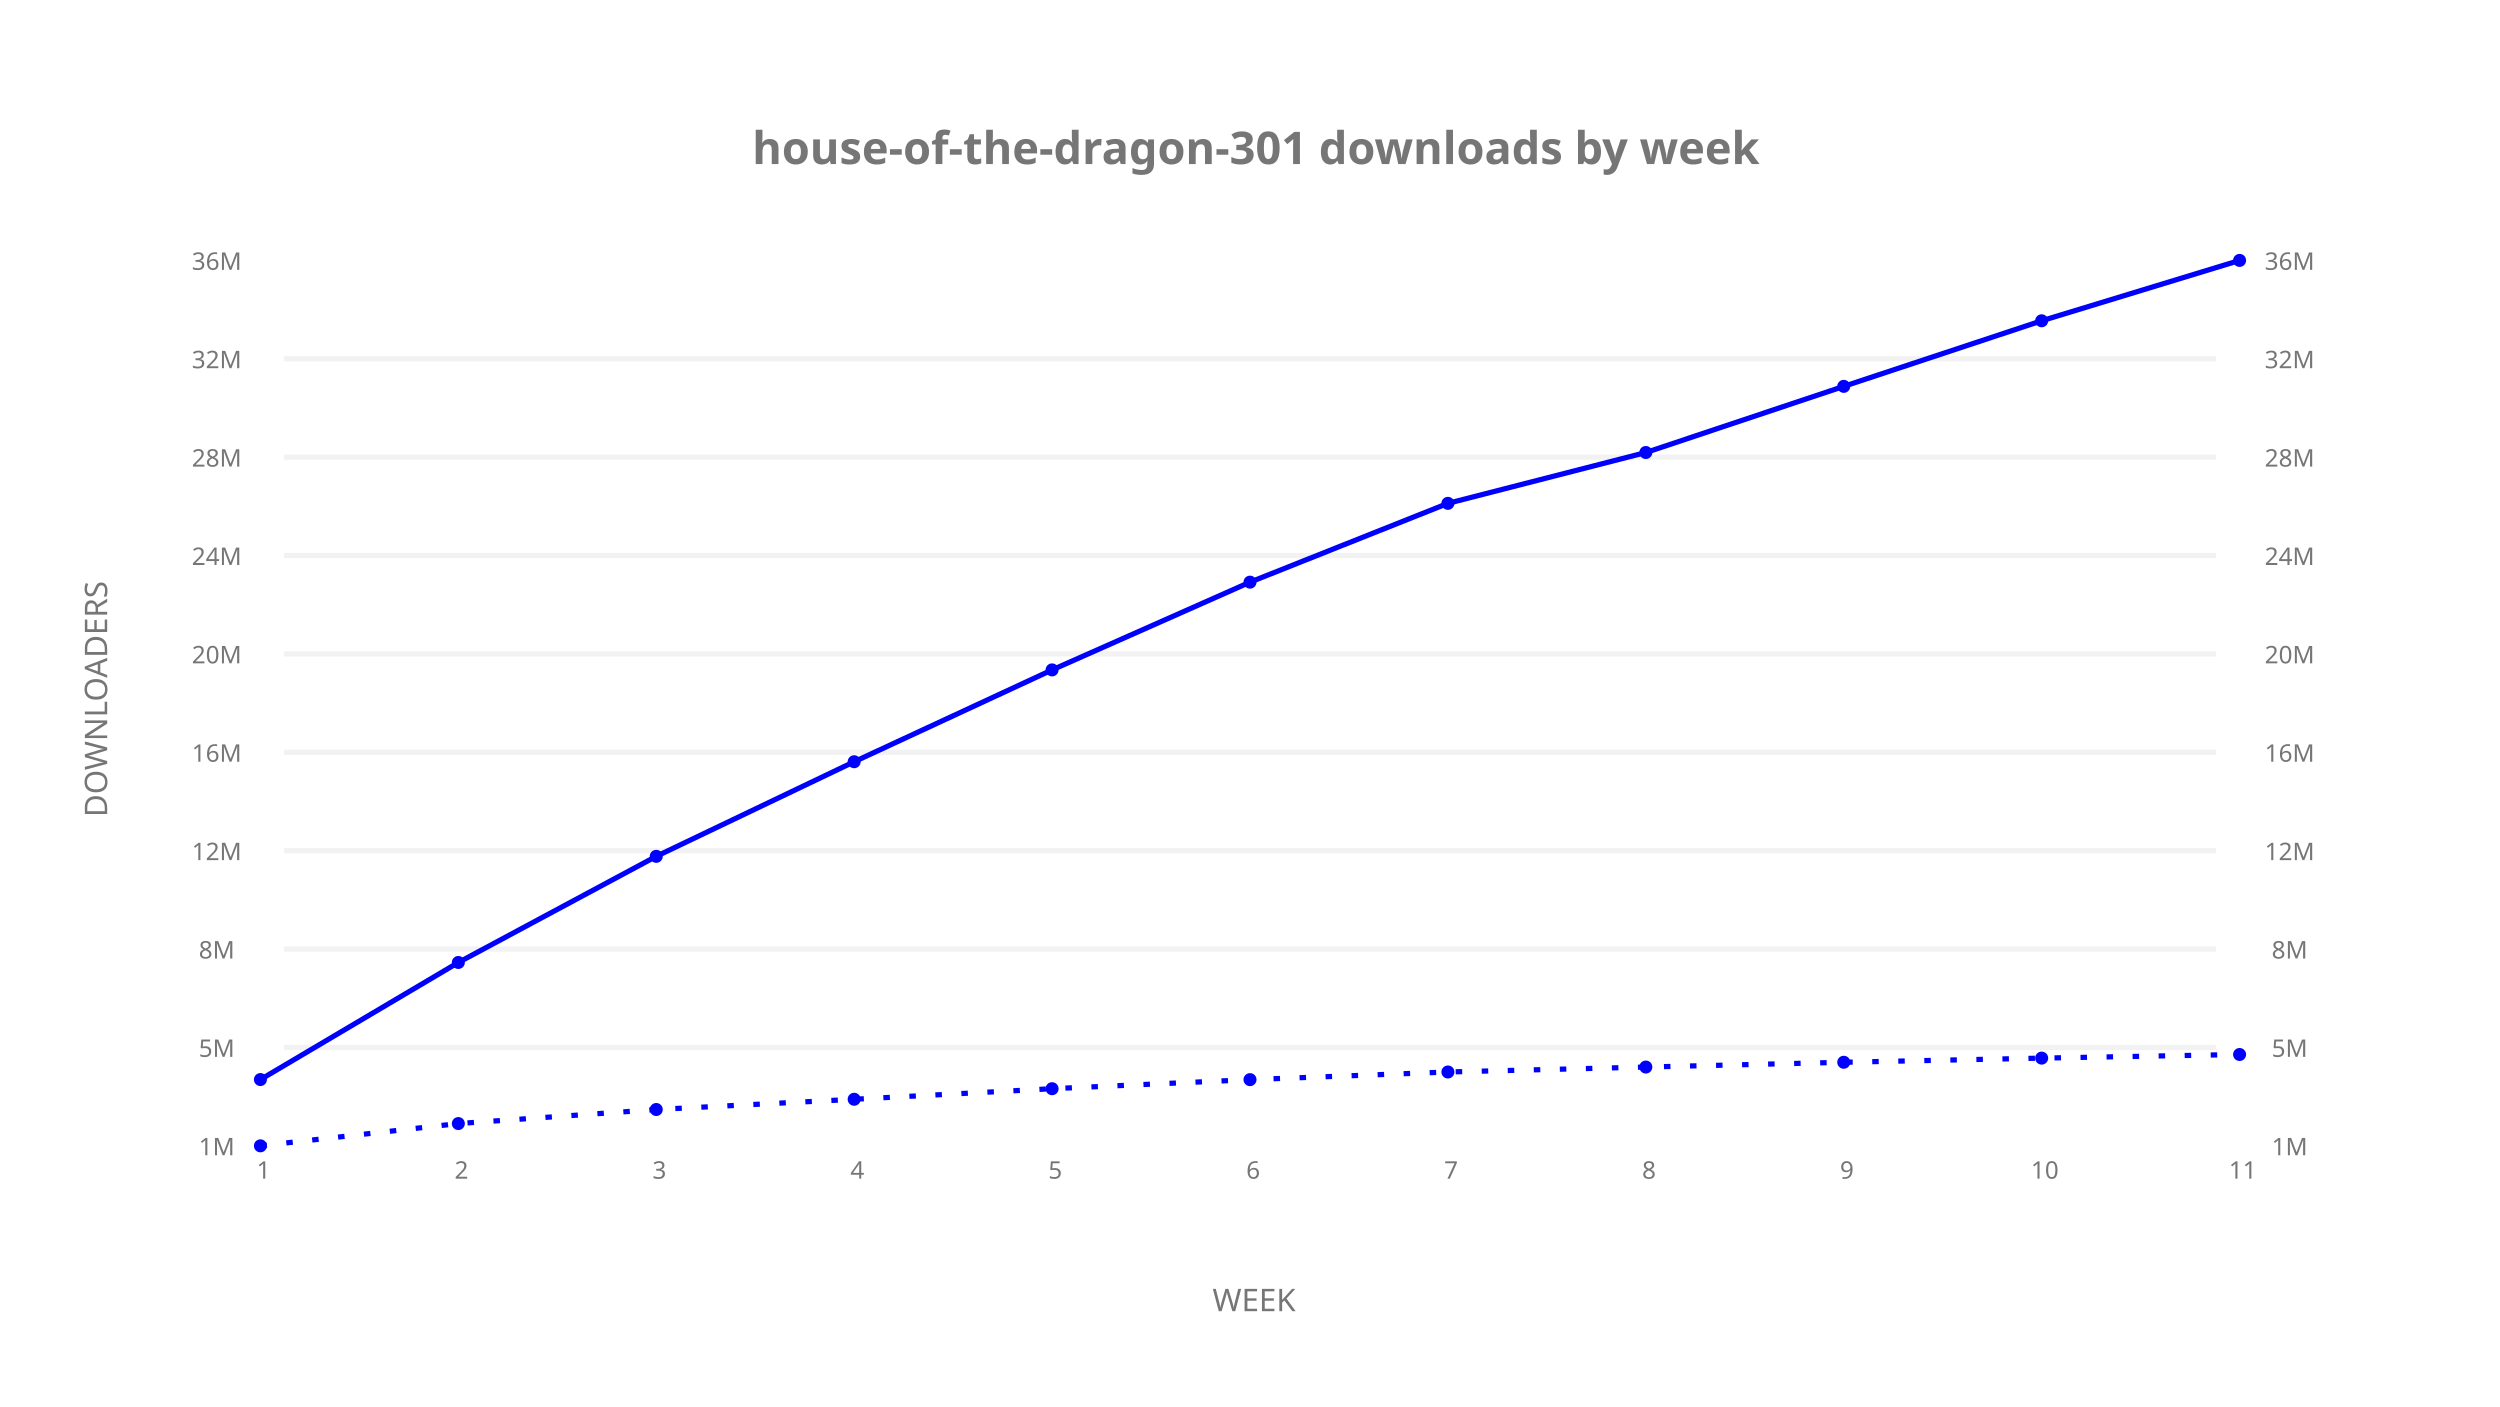
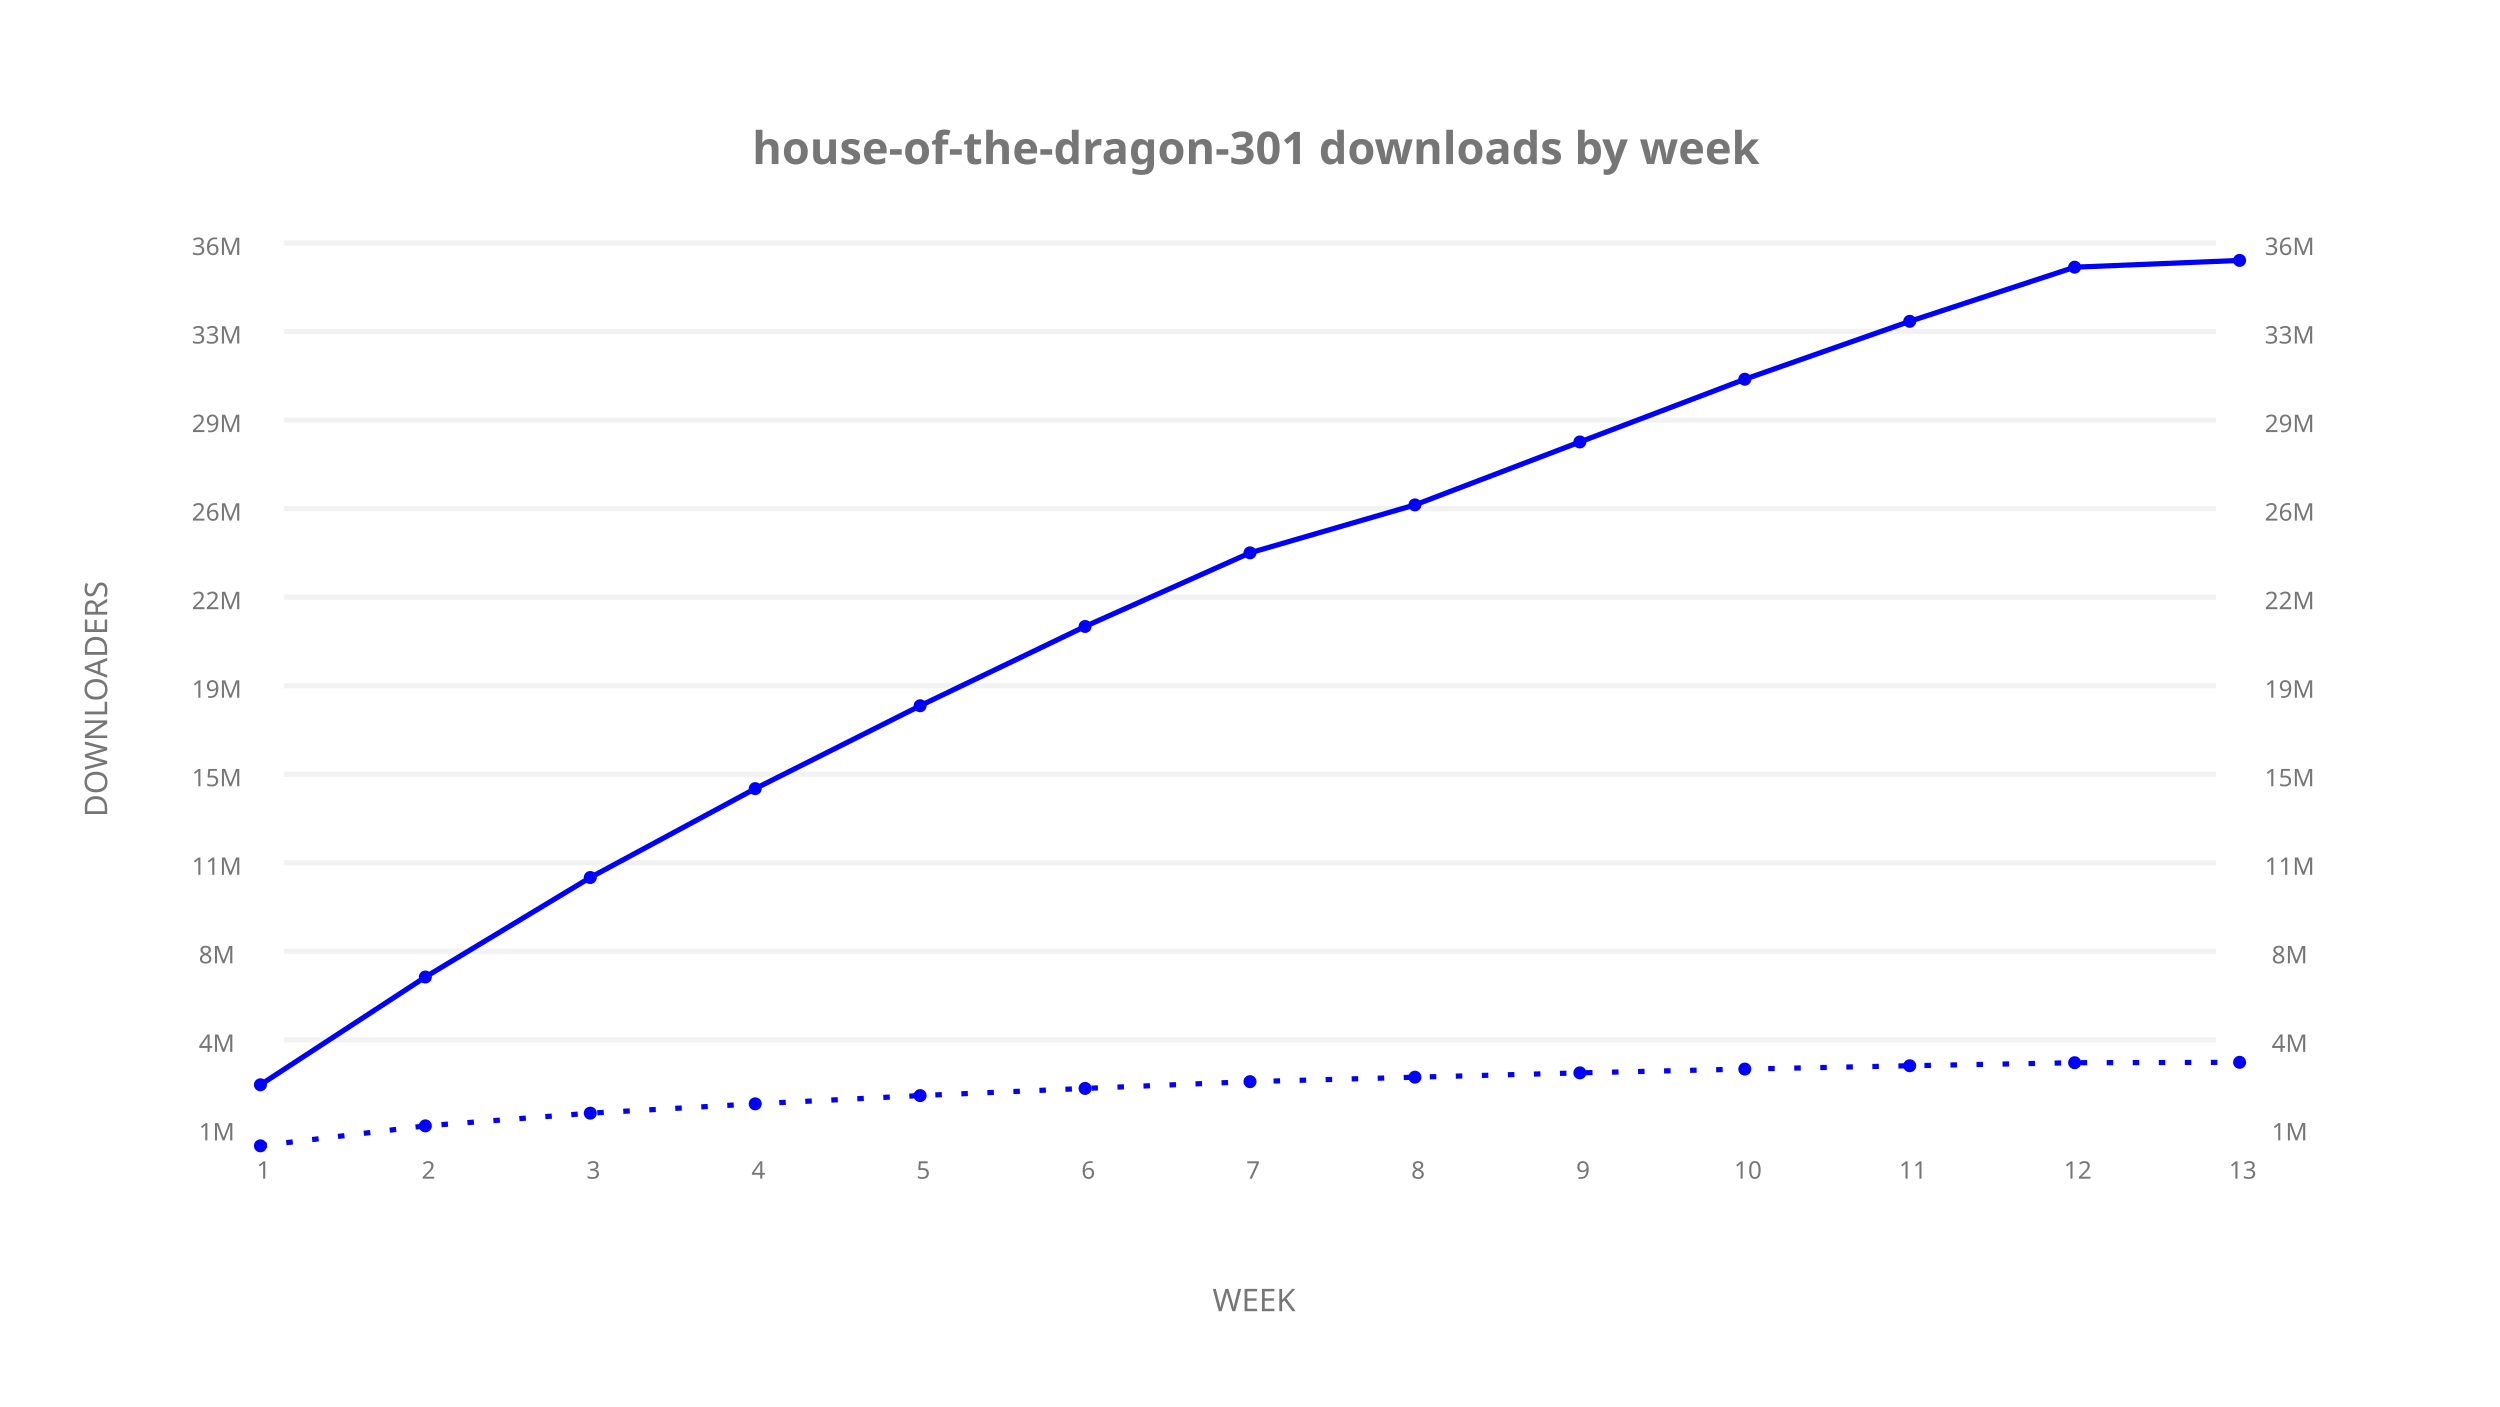
<svg xmlns="http://www.w3.org/2000/svg" xml:space="preserve" id="house-of-the-dragon-301-downloads-by-week-house-of-the-dragon-301-week" x="0px" y="0px" width="1920px" height="1080px" viewBox="0 0 1920 1080" enable-background="new 0 0 1920 1080" role="img">
  <g id="annotations">
    <text x="960" y="126" font-family="Atkinson Hyperlegible" font-size="26pt" text-anchor="middle" text-align="center" font-weight="600" font-style="normal" style="fill:rgb(118,118,118); fill-opacity:1; stroke:rgb(118,118,118); stroke-opacity:0; stroke-width:0.5"> house-of-the-dragon-301 downloads by week</text>
    <g id="axes-lines">
      <text x="960" y="1007" font-family="Atkinson Hyperlegible" font-size="18pt" text-anchor="middle" text-align="center" font-weight="500" font-style="normal" style="fill:rgb(118,118,118); fill-opacity:1; stroke:rgb(118,118,118); stroke-opacity:0; stroke-width:0.5"> WEEK</text>
      <text x="73" y="540" font-family="Atkinson Hyperlegible" font-size="18pt" text-anchor="middle" text-align="center" dominant-baseline="central" font-weight="500" font-style="normal" style="fill:rgb(118,118,118); fill-opacity:1; stroke:rgb(118,118,118); stroke-opacity:0; stroke-width:0.5" transform="rotate(-90,73,540)"> DOWNLOADERS</text>
    </g>
    <g id="tic-y-label-lines">
-       <line x1="218" y1="804.444" x2="1702" y2="804.444" style="fill:rgb(0,0,255); fill-opacity:0; stroke:rgb(242,242,242); stroke-opacity:1; stroke-width:4" />
-       <line x1="218" y1="728.889" x2="1702" y2="728.889" style="fill:rgb(0,0,255); fill-opacity:0; stroke:rgb(242,242,242); stroke-opacity:1; stroke-width:4" />
-       <line x1="218" y1="653.333" x2="1702" y2="653.333" style="fill:rgb(0,0,255); fill-opacity:0; stroke:rgb(242,242,242); stroke-opacity:1; stroke-width:4" />
-       <line x1="218" y1="577.778" x2="1702" y2="577.778" style="fill:rgb(0,0,255); fill-opacity:0; stroke:rgb(242,242,242); stroke-opacity:1; stroke-width:4" />
-       <line x1="218" y1="502.222" x2="1702" y2="502.222" style="fill:rgb(0,0,255); fill-opacity:0; stroke:rgb(242,242,242); stroke-opacity:1; stroke-width:4" />
-       <line x1="218" y1="426.667" x2="1702" y2="426.667" style="fill:rgb(0,0,255); fill-opacity:0; stroke:rgb(242,242,242); stroke-opacity:1; stroke-width:4" />
-       <line x1="218" y1="351.111" x2="1702" y2="351.111" style="fill:rgb(0,0,255); fill-opacity:0; stroke:rgb(242,242,242); stroke-opacity:1; stroke-width:4" />
-       <line x1="218" y1="275.556" x2="1702" y2="275.556" style="fill:rgb(0,0,255); fill-opacity:0; stroke:rgb(242,242,242); stroke-opacity:1; stroke-width:4" />
+       <line x1="218" y1="798.602" x2="1702" y2="798.602" style="fill:rgb(0,0,255); fill-opacity:0; stroke:rgb(242,242,242); stroke-opacity:1; stroke-width:4" />
+       <line x1="218" y1="730.602" x2="1702" y2="730.602" style="fill:rgb(0,0,255); fill-opacity:0; stroke:rgb(242,242,242); stroke-opacity:1; stroke-width:4" />
+       <line x1="218" y1="662.602" x2="1702" y2="662.602" style="fill:rgb(0,0,255); fill-opacity:0; stroke:rgb(242,242,242); stroke-opacity:1; stroke-width:4" />
+       <line x1="218" y1="594.602" x2="1702" y2="594.602" style="fill:rgb(0,0,255); fill-opacity:0; stroke:rgb(242,242,242); stroke-opacity:1; stroke-width:4" />
+       <line x1="218" y1="526.602" x2="1702" y2="526.602" style="fill:rgb(0,0,255); fill-opacity:0; stroke:rgb(242,242,242); stroke-opacity:1; stroke-width:4" />
+       <line x1="218" y1="458.602" x2="1702" y2="458.602" style="fill:rgb(0,0,255); fill-opacity:0; stroke:rgb(242,242,242); stroke-opacity:1; stroke-width:4" />
+       <line x1="218" y1="390.602" x2="1702" y2="390.602" style="fill:rgb(0,0,255); fill-opacity:0; stroke:rgb(242,242,242); stroke-opacity:1; stroke-width:4" />
+       <line x1="218" y1="322.602" x2="1702" y2="322.602" style="fill:rgb(0,0,255); fill-opacity:0; stroke:rgb(242,242,242); stroke-opacity:1; stroke-width:4" />
+       <line x1="218" y1="254.602" x2="1702" y2="254.602" style="fill:rgb(0,0,255); fill-opacity:0; stroke:rgb(242,242,242); stroke-opacity:1; stroke-width:4" />
+       <line x1="218" y1="186.602" x2="1702" y2="186.602" style="fill:rgb(0,0,255); fill-opacity:0; stroke:rgb(242,242,242); stroke-opacity:1; stroke-width:4" />
    </g>
    <g id="tic-x-labels">
      <text x="200" y="898" font-family="Atkinson Hyperlegible" font-size="14pt" text-anchor="middle" text-align="center" dominant-baseline="central" font-weight="400" font-style="normal" style="fill:rgb(118,118,118); fill-opacity:1; stroke:rgb(118,118,118); stroke-opacity:0; stroke-width:0.5"> 1</text>
-       <text x="352" y="898" font-family="Atkinson Hyperlegible" font-size="14pt" text-anchor="middle" text-align="center" dominant-baseline="central" font-weight="400" font-style="normal" style="fill:rgb(118,118,118); fill-opacity:1; stroke:rgb(118,118,118); stroke-opacity:0; stroke-width:0.5"> 2</text>
-       <text x="504" y="898" font-family="Atkinson Hyperlegible" font-size="14pt" text-anchor="middle" text-align="center" dominant-baseline="central" font-weight="400" font-style="normal" style="fill:rgb(118,118,118); fill-opacity:1; stroke:rgb(118,118,118); stroke-opacity:0; stroke-width:0.5"> 3</text>
-       <text x="656" y="898" font-family="Atkinson Hyperlegible" font-size="14pt" text-anchor="middle" text-align="center" dominant-baseline="central" font-weight="400" font-style="normal" style="fill:rgb(118,118,118); fill-opacity:1; stroke:rgb(118,118,118); stroke-opacity:0; stroke-width:0.5"> 4</text>
-       <text x="808" y="898" font-family="Atkinson Hyperlegible" font-size="14pt" text-anchor="middle" text-align="center" dominant-baseline="central" font-weight="400" font-style="normal" style="fill:rgb(118,118,118); fill-opacity:1; stroke:rgb(118,118,118); stroke-opacity:0; stroke-width:0.5"> 5</text>
-       <text x="960" y="898" font-family="Atkinson Hyperlegible" font-size="14pt" text-anchor="middle" text-align="center" dominant-baseline="central" font-weight="400" font-style="normal" style="fill:rgb(118,118,118); fill-opacity:1; stroke:rgb(118,118,118); stroke-opacity:0; stroke-width:0.5"> 6</text>
-       <text x="1112" y="898" font-family="Atkinson Hyperlegible" font-size="14pt" text-anchor="middle" text-align="center" dominant-baseline="central" font-weight="400" font-style="normal" style="fill:rgb(118,118,118); fill-opacity:1; stroke:rgb(118,118,118); stroke-opacity:0; stroke-width:0.5"> 7</text>
-       <text x="1264" y="898" font-family="Atkinson Hyperlegible" font-size="14pt" text-anchor="middle" text-align="center" dominant-baseline="central" font-weight="400" font-style="normal" style="fill:rgb(118,118,118); fill-opacity:1; stroke:rgb(118,118,118); stroke-opacity:0; stroke-width:0.5"> 8</text>
-       <text x="1416" y="898" font-family="Atkinson Hyperlegible" font-size="14pt" text-anchor="middle" text-align="center" dominant-baseline="central" font-weight="400" font-style="normal" style="fill:rgb(118,118,118); fill-opacity:1; stroke:rgb(118,118,118); stroke-opacity:0; stroke-width:0.5"> 9</text>
-       <text x="1568" y="898" font-family="Atkinson Hyperlegible" font-size="14pt" text-anchor="middle" text-align="center" dominant-baseline="central" font-weight="400" font-style="normal" style="fill:rgb(118,118,118); fill-opacity:1; stroke:rgb(118,118,118); stroke-opacity:0; stroke-width:0.5"> 10</text>
-       <text x="1720" y="898" font-family="Atkinson Hyperlegible" font-size="14pt" text-anchor="middle" text-align="center" dominant-baseline="central" font-weight="400" font-style="normal" style="fill:rgb(118,118,118); fill-opacity:1; stroke:rgb(118,118,118); stroke-opacity:0; stroke-width:0.5"> 11</text>
+       <text x="326.667" y="898" font-family="Atkinson Hyperlegible" font-size="14pt" text-anchor="middle" text-align="center" dominant-baseline="central" font-weight="400" font-style="normal" style="fill:rgb(118,118,118); fill-opacity:1; stroke:rgb(118,118,118); stroke-opacity:0; stroke-width:0.5"> 2</text>
+       <text x="453.333" y="898" font-family="Atkinson Hyperlegible" font-size="14pt" text-anchor="middle" text-align="center" dominant-baseline="central" font-weight="400" font-style="normal" style="fill:rgb(118,118,118); fill-opacity:1; stroke:rgb(118,118,118); stroke-opacity:0; stroke-width:0.5"> 3</text>
+       <text x="580" y="898" font-family="Atkinson Hyperlegible" font-size="14pt" text-anchor="middle" text-align="center" dominant-baseline="central" font-weight="400" font-style="normal" style="fill:rgb(118,118,118); fill-opacity:1; stroke:rgb(118,118,118); stroke-opacity:0; stroke-width:0.5"> 4</text>
+       <text x="706.667" y="898" font-family="Atkinson Hyperlegible" font-size="14pt" text-anchor="middle" text-align="center" dominant-baseline="central" font-weight="400" font-style="normal" style="fill:rgb(118,118,118); fill-opacity:1; stroke:rgb(118,118,118); stroke-opacity:0; stroke-width:0.5"> 5</text>
+       <text x="833.333" y="898" font-family="Atkinson Hyperlegible" font-size="14pt" text-anchor="middle" text-align="center" dominant-baseline="central" font-weight="400" font-style="normal" style="fill:rgb(118,118,118); fill-opacity:1; stroke:rgb(118,118,118); stroke-opacity:0; stroke-width:0.5"> 6</text>
+       <text x="960" y="898" font-family="Atkinson Hyperlegible" font-size="14pt" text-anchor="middle" text-align="center" dominant-baseline="central" font-weight="400" font-style="normal" style="fill:rgb(118,118,118); fill-opacity:1; stroke:rgb(118,118,118); stroke-opacity:0; stroke-width:0.5"> 7</text>
+       <text x="1086.667" y="898" font-family="Atkinson Hyperlegible" font-size="14pt" text-anchor="middle" text-align="center" dominant-baseline="central" font-weight="400" font-style="normal" style="fill:rgb(118,118,118); fill-opacity:1; stroke:rgb(118,118,118); stroke-opacity:0; stroke-width:0.5"> 8</text>
+       <text x="1213.333" y="898" font-family="Atkinson Hyperlegible" font-size="14pt" text-anchor="middle" text-align="center" dominant-baseline="central" font-weight="400" font-style="normal" style="fill:rgb(118,118,118); fill-opacity:1; stroke:rgb(118,118,118); stroke-opacity:0; stroke-width:0.5"> 9</text>
+       <text x="1340" y="898" font-family="Atkinson Hyperlegible" font-size="14pt" text-anchor="middle" text-align="center" dominant-baseline="central" font-weight="400" font-style="normal" style="fill:rgb(118,118,118); fill-opacity:1; stroke:rgb(118,118,118); stroke-opacity:0; stroke-width:0.5"> 10</text>
+       <text x="1466.667" y="898" font-family="Atkinson Hyperlegible" font-size="14pt" text-anchor="middle" text-align="center" dominant-baseline="central" font-weight="400" font-style="normal" style="fill:rgb(118,118,118); fill-opacity:1; stroke:rgb(118,118,118); stroke-opacity:0; stroke-width:0.5"> 11</text>
+       <text x="1593.333" y="898" font-family="Atkinson Hyperlegible" font-size="14pt" text-anchor="middle" text-align="center" dominant-baseline="central" font-weight="400" font-style="normal" style="fill:rgb(118,118,118); fill-opacity:1; stroke:rgb(118,118,118); stroke-opacity:0; stroke-width:0.5"> 12</text>
+       <text x="1720" y="898" font-family="Atkinson Hyperlegible" font-size="14pt" text-anchor="middle" text-align="center" dominant-baseline="central" font-weight="400" font-style="normal" style="fill:rgb(118,118,118); fill-opacity:1; stroke:rgb(118,118,118); stroke-opacity:0; stroke-width:0.5"> 13</text>
    </g>
    <g id="tic-y-labels">
-       <text x="164" y="880" font-family="Atkinson Hyperlegible" font-size="14pt" text-anchor="middle" text-align="center" dominant-baseline="central" font-weight="400" font-style="normal" style="fill:rgb(118,118,118); fill-opacity:1; stroke:rgb(118,118,118); stroke-opacity:0; stroke-width:0.5"> 1M</text>
-       <text x="1756" y="880" font-family="Atkinson Hyperlegible" font-size="14pt" text-anchor="middle" text-align="center" dominant-baseline="central" font-weight="400" font-style="normal" style="fill:rgb(118,118,118); fill-opacity:1; stroke:rgb(118,118,118); stroke-opacity:0; stroke-width:0.5"> 1M</text>
-       <text x="164" y="804.444" font-family="Atkinson Hyperlegible" font-size="14pt" text-anchor="middle" text-align="center" dominant-baseline="central" font-weight="400" font-style="normal" style="fill:rgb(118,118,118); fill-opacity:1; stroke:rgb(118,118,118); stroke-opacity:0; stroke-width:0.5"> 5M</text>
-       <text x="1756" y="804.444" font-family="Atkinson Hyperlegible" font-size="14pt" text-anchor="middle" text-align="center" dominant-baseline="central" font-weight="400" font-style="normal" style="fill:rgb(118,118,118); fill-opacity:1; stroke:rgb(118,118,118); stroke-opacity:0; stroke-width:0.5"> 5M</text>
-       <text x="164" y="728.889" font-family="Atkinson Hyperlegible" font-size="14pt" text-anchor="middle" text-align="center" dominant-baseline="central" font-weight="400" font-style="normal" style="fill:rgb(118,118,118); fill-opacity:1; stroke:rgb(118,118,118); stroke-opacity:0; stroke-width:0.5"> 8M</text>
-       <text x="1756" y="728.889" font-family="Atkinson Hyperlegible" font-size="14pt" text-anchor="middle" text-align="center" dominant-baseline="central" font-weight="400" font-style="normal" style="fill:rgb(118,118,118); fill-opacity:1; stroke:rgb(118,118,118); stroke-opacity:0; stroke-width:0.5"> 8M</text>
-       <text x="164" y="653.333" font-family="Atkinson Hyperlegible" font-size="14pt" text-anchor="middle" text-align="center" dominant-baseline="central" font-weight="400" font-style="normal" style="fill:rgb(118,118,118); fill-opacity:1; stroke:rgb(118,118,118); stroke-opacity:0; stroke-width:0.5"> 12M</text>
-       <text x="1756" y="653.333" font-family="Atkinson Hyperlegible" font-size="14pt" text-anchor="middle" text-align="center" dominant-baseline="central" font-weight="400" font-style="normal" style="fill:rgb(118,118,118); fill-opacity:1; stroke:rgb(118,118,118); stroke-opacity:0; stroke-width:0.5"> 12M</text>
-       <text x="164" y="577.778" font-family="Atkinson Hyperlegible" font-size="14pt" text-anchor="middle" text-align="center" dominant-baseline="central" font-weight="400" font-style="normal" style="fill:rgb(118,118,118); fill-opacity:1; stroke:rgb(118,118,118); stroke-opacity:0; stroke-width:0.5"> 16M</text>
-       <text x="1756" y="577.778" font-family="Atkinson Hyperlegible" font-size="14pt" text-anchor="middle" text-align="center" dominant-baseline="central" font-weight="400" font-style="normal" style="fill:rgb(118,118,118); fill-opacity:1; stroke:rgb(118,118,118); stroke-opacity:0; stroke-width:0.5"> 16M</text>
-       <text x="164" y="502.222" font-family="Atkinson Hyperlegible" font-size="14pt" text-anchor="middle" text-align="center" dominant-baseline="central" font-weight="400" font-style="normal" style="fill:rgb(118,118,118); fill-opacity:1; stroke:rgb(118,118,118); stroke-opacity:0; stroke-width:0.5"> 20M</text>
-       <text x="1756" y="502.222" font-family="Atkinson Hyperlegible" font-size="14pt" text-anchor="middle" text-align="center" dominant-baseline="central" font-weight="400" font-style="normal" style="fill:rgb(118,118,118); fill-opacity:1; stroke:rgb(118,118,118); stroke-opacity:0; stroke-width:0.5"> 20M</text>
-       <text x="164" y="426.667" font-family="Atkinson Hyperlegible" font-size="14pt" text-anchor="middle" text-align="center" dominant-baseline="central" font-weight="400" font-style="normal" style="fill:rgb(118,118,118); fill-opacity:1; stroke:rgb(118,118,118); stroke-opacity:0; stroke-width:0.5"> 24M</text>
-       <text x="1756" y="426.667" font-family="Atkinson Hyperlegible" font-size="14pt" text-anchor="middle" text-align="center" dominant-baseline="central" font-weight="400" font-style="normal" style="fill:rgb(118,118,118); fill-opacity:1; stroke:rgb(118,118,118); stroke-opacity:0; stroke-width:0.5"> 24M</text>
-       <text x="164" y="351.111" font-family="Atkinson Hyperlegible" font-size="14pt" text-anchor="middle" text-align="center" dominant-baseline="central" font-weight="400" font-style="normal" style="fill:rgb(118,118,118); fill-opacity:1; stroke:rgb(118,118,118); stroke-opacity:0; stroke-width:0.5"> 28M</text>
-       <text x="1756" y="351.111" font-family="Atkinson Hyperlegible" font-size="14pt" text-anchor="middle" text-align="center" dominant-baseline="central" font-weight="400" font-style="normal" style="fill:rgb(118,118,118); fill-opacity:1; stroke:rgb(118,118,118); stroke-opacity:0; stroke-width:0.5"> 28M</text>
-       <text x="164" y="275.556" font-family="Atkinson Hyperlegible" font-size="14pt" text-anchor="middle" text-align="center" dominant-baseline="central" font-weight="400" font-style="normal" style="fill:rgb(118,118,118); fill-opacity:1; stroke:rgb(118,118,118); stroke-opacity:0; stroke-width:0.5"> 32M</text>
-       <text x="1756" y="275.556" font-family="Atkinson Hyperlegible" font-size="14pt" text-anchor="middle" text-align="center" dominant-baseline="central" font-weight="400" font-style="normal" style="fill:rgb(118,118,118); fill-opacity:1; stroke:rgb(118,118,118); stroke-opacity:0; stroke-width:0.5"> 32M</text>
-       <text x="164" y="200" font-family="Atkinson Hyperlegible" font-size="14pt" text-anchor="middle" text-align="center" dominant-baseline="central" font-weight="400" font-style="normal" style="fill:rgb(118,118,118); fill-opacity:1; stroke:rgb(118,118,118); stroke-opacity:0; stroke-width:0.5"> 36M</text>
-       <text x="1756" y="200" font-family="Atkinson Hyperlegible" font-size="14pt" text-anchor="middle" text-align="center" dominant-baseline="central" font-weight="400" font-style="normal" style="fill:rgb(118,118,118); fill-opacity:1; stroke:rgb(118,118,118); stroke-opacity:0; stroke-width:0.5"> 36M</text>
+       <text x="164" y="868.602" font-family="Atkinson Hyperlegible" font-size="14pt" text-anchor="middle" text-align="center" dominant-baseline="central" font-weight="400" font-style="normal" style="fill:rgb(118,118,118); fill-opacity:1; stroke:rgb(118,118,118); stroke-opacity:0; stroke-width:0.5"> 1M</text>
+       <text x="1756" y="868.602" font-family="Atkinson Hyperlegible" font-size="14pt" text-anchor="middle" text-align="center" dominant-baseline="central" font-weight="400" font-style="normal" style="fill:rgb(118,118,118); fill-opacity:1; stroke:rgb(118,118,118); stroke-opacity:0; stroke-width:0.5"> 1M</text>
+       <text x="164" y="800.602" font-family="Atkinson Hyperlegible" font-size="14pt" text-anchor="middle" text-align="center" dominant-baseline="central" font-weight="400" font-style="normal" style="fill:rgb(118,118,118); fill-opacity:1; stroke:rgb(118,118,118); stroke-opacity:0; stroke-width:0.5"> 4M</text>
+       <text x="1756" y="800.602" font-family="Atkinson Hyperlegible" font-size="14pt" text-anchor="middle" text-align="center" dominant-baseline="central" font-weight="400" font-style="normal" style="fill:rgb(118,118,118); fill-opacity:1; stroke:rgb(118,118,118); stroke-opacity:0; stroke-width:0.5"> 4M</text>
+       <text x="164" y="732.602" font-family="Atkinson Hyperlegible" font-size="14pt" text-anchor="middle" text-align="center" dominant-baseline="central" font-weight="400" font-style="normal" style="fill:rgb(118,118,118); fill-opacity:1; stroke:rgb(118,118,118); stroke-opacity:0; stroke-width:0.5"> 8M</text>
+       <text x="1756" y="732.602" font-family="Atkinson Hyperlegible" font-size="14pt" text-anchor="middle" text-align="center" dominant-baseline="central" font-weight="400" font-style="normal" style="fill:rgb(118,118,118); fill-opacity:1; stroke:rgb(118,118,118); stroke-opacity:0; stroke-width:0.5"> 8M</text>
+       <text x="164" y="664.602" font-family="Atkinson Hyperlegible" font-size="14pt" text-anchor="middle" text-align="center" dominant-baseline="central" font-weight="400" font-style="normal" style="fill:rgb(118,118,118); fill-opacity:1; stroke:rgb(118,118,118); stroke-opacity:0; stroke-width:0.5"> 11M</text>
+       <text x="1756" y="664.602" font-family="Atkinson Hyperlegible" font-size="14pt" text-anchor="middle" text-align="center" dominant-baseline="central" font-weight="400" font-style="normal" style="fill:rgb(118,118,118); fill-opacity:1; stroke:rgb(118,118,118); stroke-opacity:0; stroke-width:0.5"> 11M</text>
+       <text x="164" y="596.602" font-family="Atkinson Hyperlegible" font-size="14pt" text-anchor="middle" text-align="center" dominant-baseline="central" font-weight="400" font-style="normal" style="fill:rgb(118,118,118); fill-opacity:1; stroke:rgb(118,118,118); stroke-opacity:0; stroke-width:0.5"> 15M</text>
+       <text x="1756" y="596.602" font-family="Atkinson Hyperlegible" font-size="14pt" text-anchor="middle" text-align="center" dominant-baseline="central" font-weight="400" font-style="normal" style="fill:rgb(118,118,118); fill-opacity:1; stroke:rgb(118,118,118); stroke-opacity:0; stroke-width:0.5"> 15M</text>
+       <text x="164" y="528.602" font-family="Atkinson Hyperlegible" font-size="14pt" text-anchor="middle" text-align="center" dominant-baseline="central" font-weight="400" font-style="normal" style="fill:rgb(118,118,118); fill-opacity:1; stroke:rgb(118,118,118); stroke-opacity:0; stroke-width:0.5"> 19M</text>
+       <text x="1756" y="528.602" font-family="Atkinson Hyperlegible" font-size="14pt" text-anchor="middle" text-align="center" dominant-baseline="central" font-weight="400" font-style="normal" style="fill:rgb(118,118,118); fill-opacity:1; stroke:rgb(118,118,118); stroke-opacity:0; stroke-width:0.5"> 19M</text>
+       <text x="164" y="460.602" font-family="Atkinson Hyperlegible" font-size="14pt" text-anchor="middle" text-align="center" dominant-baseline="central" font-weight="400" font-style="normal" style="fill:rgb(118,118,118); fill-opacity:1; stroke:rgb(118,118,118); stroke-opacity:0; stroke-width:0.5"> 22M</text>
+       <text x="1756" y="460.602" font-family="Atkinson Hyperlegible" font-size="14pt" text-anchor="middle" text-align="center" dominant-baseline="central" font-weight="400" font-style="normal" style="fill:rgb(118,118,118); fill-opacity:1; stroke:rgb(118,118,118); stroke-opacity:0; stroke-width:0.5"> 22M</text>
+       <text x="164" y="392.602" font-family="Atkinson Hyperlegible" font-size="14pt" text-anchor="middle" text-align="center" dominant-baseline="central" font-weight="400" font-style="normal" style="fill:rgb(118,118,118); fill-opacity:1; stroke:rgb(118,118,118); stroke-opacity:0; stroke-width:0.5"> 26M</text>
+       <text x="1756" y="392.602" font-family="Atkinson Hyperlegible" font-size="14pt" text-anchor="middle" text-align="center" dominant-baseline="central" font-weight="400" font-style="normal" style="fill:rgb(118,118,118); fill-opacity:1; stroke:rgb(118,118,118); stroke-opacity:0; stroke-width:0.5"> 26M</text>
+       <text x="164" y="324.602" font-family="Atkinson Hyperlegible" font-size="14pt" text-anchor="middle" text-align="center" dominant-baseline="central" font-weight="400" font-style="normal" style="fill:rgb(118,118,118); fill-opacity:1; stroke:rgb(118,118,118); stroke-opacity:0; stroke-width:0.5"> 29M</text>
+       <text x="1756" y="324.602" font-family="Atkinson Hyperlegible" font-size="14pt" text-anchor="middle" text-align="center" dominant-baseline="central" font-weight="400" font-style="normal" style="fill:rgb(118,118,118); fill-opacity:1; stroke:rgb(118,118,118); stroke-opacity:0; stroke-width:0.5"> 29M</text>
+       <text x="164" y="256.602" font-family="Atkinson Hyperlegible" font-size="14pt" text-anchor="middle" text-align="center" dominant-baseline="central" font-weight="400" font-style="normal" style="fill:rgb(118,118,118); fill-opacity:1; stroke:rgb(118,118,118); stroke-opacity:0; stroke-width:0.5"> 33M</text>
+       <text x="1756" y="256.602" font-family="Atkinson Hyperlegible" font-size="14pt" text-anchor="middle" text-align="center" dominant-baseline="central" font-weight="400" font-style="normal" style="fill:rgb(118,118,118); fill-opacity:1; stroke:rgb(118,118,118); stroke-opacity:0; stroke-width:0.5"> 33M</text>
+       <text x="164" y="188.602" font-family="Atkinson Hyperlegible" font-size="14pt" text-anchor="middle" text-align="center" dominant-baseline="central" font-weight="400" font-style="normal" style="fill:rgb(118,118,118); fill-opacity:1; stroke:rgb(118,118,118); stroke-opacity:0; stroke-width:0.5"> 36M</text>
+       <text x="1756" y="188.602" font-family="Atkinson Hyperlegible" font-size="14pt" text-anchor="middle" text-align="center" dominant-baseline="central" font-weight="400" font-style="normal" style="fill:rgb(118,118,118); fill-opacity:1; stroke:rgb(118,118,118); stroke-opacity:0; stroke-width:0.5"> 36M</text>
    </g>
  </g>
  <g id="polyline-house-of-the-dragon-301 downloads by week">
-     <polyline points="200,829.099 352,739.181 504,657.671 656,585.009 808,514.482 960,447.098 1112,386.57 1264,347.522 1416,296.721 1568,246.361 1720,200 " style="fill:rgb(0,0,255); fill-opacity:0; stroke:rgb(0,0,255); stroke-opacity:1; stroke-width:4" />
+     <polyline points="200,833.115 326.667,750.355 453.333,673.923 580,605.664 706.667,542.004 833.333,481.127 960,424.573 1086.67,387.762 1213.33,339.426 1340,291.252 1466.67,246.785 1593.33,205.197 1720,200 " style="fill:rgb(0,0,255); fill-opacity:0; stroke:rgb(0,0,255); stroke-opacity:1; stroke-width:4" />
  </g>
  <g id="markers-house-of-the-dragon-301 downloads by week">
-     <circle cx="200" cy="829.099" r="5" style="fill:rgb(0,0,255); fill-opacity:1; stroke:rgb(0,0,255); stroke-opacity:0; stroke-width:4">
+     <circle cx="200" cy="833.115" r="5" style="fill:rgb(0,0,255); fill-opacity:1; stroke:rgb(0,0,255); stroke-opacity:0; stroke-width:4">
</circle>
-     <circle cx="352" cy="739.181" r="5" style="fill:rgb(0,0,255); fill-opacity:1; stroke:rgb(0,0,255); stroke-opacity:0; stroke-width:4">
+     <circle cx="326.667" cy="750.355" r="5" style="fill:rgb(0,0,255); fill-opacity:1; stroke:rgb(0,0,255); stroke-opacity:0; stroke-width:4">
</circle>
-     <circle cx="504" cy="657.671" r="5" style="fill:rgb(0,0,255); fill-opacity:1; stroke:rgb(0,0,255); stroke-opacity:0; stroke-width:4">
+     <circle cx="453.333" cy="673.923" r="5" style="fill:rgb(0,0,255); fill-opacity:1; stroke:rgb(0,0,255); stroke-opacity:0; stroke-width:4">
</circle>
-     <circle cx="656" cy="585.009" r="5" style="fill:rgb(0,0,255); fill-opacity:1; stroke:rgb(0,0,255); stroke-opacity:0; stroke-width:4">
+     <circle cx="580" cy="605.664" r="5" style="fill:rgb(0,0,255); fill-opacity:1; stroke:rgb(0,0,255); stroke-opacity:0; stroke-width:4">
</circle>
-     <circle cx="808" cy="514.482" r="5" style="fill:rgb(0,0,255); fill-opacity:1; stroke:rgb(0,0,255); stroke-opacity:0; stroke-width:4">
+     <circle cx="706.667" cy="542.004" r="5" style="fill:rgb(0,0,255); fill-opacity:1; stroke:rgb(0,0,255); stroke-opacity:0; stroke-width:4">
</circle>
-     <circle cx="960" cy="447.098" r="5" style="fill:rgb(0,0,255); fill-opacity:1; stroke:rgb(0,0,255); stroke-opacity:0; stroke-width:4">
+     <circle cx="833.333" cy="481.127" r="5" style="fill:rgb(0,0,255); fill-opacity:1; stroke:rgb(0,0,255); stroke-opacity:0; stroke-width:4">
</circle>
-     <circle cx="1112" cy="386.57" r="5" style="fill:rgb(0,0,255); fill-opacity:1; stroke:rgb(0,0,255); stroke-opacity:0; stroke-width:4">
+     <circle cx="960" cy="424.573" r="5" style="fill:rgb(0,0,255); fill-opacity:1; stroke:rgb(0,0,255); stroke-opacity:0; stroke-width:4">
</circle>
-     <circle cx="1264" cy="347.522" r="5" style="fill:rgb(0,0,255); fill-opacity:1; stroke:rgb(0,0,255); stroke-opacity:0; stroke-width:4">
+     <circle cx="1086.667" cy="387.762" r="5" style="fill:rgb(0,0,255); fill-opacity:1; stroke:rgb(0,0,255); stroke-opacity:0; stroke-width:4">
</circle>
-     <circle cx="1416" cy="296.721" r="5" style="fill:rgb(0,0,255); fill-opacity:1; stroke:rgb(0,0,255); stroke-opacity:0; stroke-width:4">
+     <circle cx="1213.333" cy="339.426" r="5" style="fill:rgb(0,0,255); fill-opacity:1; stroke:rgb(0,0,255); stroke-opacity:0; stroke-width:4">
</circle>
-     <circle cx="1568" cy="246.361" r="5" style="fill:rgb(0,0,255); fill-opacity:1; stroke:rgb(0,0,255); stroke-opacity:0; stroke-width:4">
+     <circle cx="1340" cy="291.252" r="5" style="fill:rgb(0,0,255); fill-opacity:1; stroke:rgb(0,0,255); stroke-opacity:0; stroke-width:4">
+ </circle>
+     <circle cx="1466.667" cy="246.785" r="5" style="fill:rgb(0,0,255); fill-opacity:1; stroke:rgb(0,0,255); stroke-opacity:0; stroke-width:4">
+ </circle>
+     <circle cx="1593.333" cy="205.197" r="5" style="fill:rgb(0,0,255); fill-opacity:1; stroke:rgb(0,0,255); stroke-opacity:0; stroke-width:4">
</circle>
    <circle cx="1720" cy="200" r="5" style="fill:rgb(0,0,255); fill-opacity:1; stroke:rgb(0,0,255); stroke-opacity:0; stroke-width:4">
</circle>
  </g>
  <g id="polyline-house-of-the-dragon-301 downloads by week uploaders">
-     <polyline points="200,880 352,862.893 504,852.104 656,844.239 808,836.122 960,829.16 1112,823.289 1264,819.495 1416,815.821 1568,812.634 1720,809.852 " stroke-dasharray="5 15" style="fill:rgb(0,0,255); fill-opacity:0; stroke:rgb(0,0,255); stroke-opacity:1; stroke-width:4" />
+     <polyline points="200,880 326.667,864.668 453.333,854.91 580,847.743 706.667,841.414 833.333,835.902 960,830.715 1086.67,827.29 1213.33,823.963 1340,821.049 1466.67,818.495 1593.33,816.171 1720,815.868 " stroke-dasharray="5 15" style="fill:rgb(0,0,255); fill-opacity:0; stroke:rgb(0,0,255); stroke-opacity:1; stroke-width:4" />
  </g>
  <g id="markers-house-of-the-dragon-301 downloads by week uploaders">
    <circle cx="200" cy="880" r="5" style="fill:rgb(0,0,255); fill-opacity:1; stroke:rgb(0,0,255); stroke-opacity:0; stroke-width:4">
</circle>
-     <circle cx="352" cy="862.893" r="5" style="fill:rgb(0,0,255); fill-opacity:1; stroke:rgb(0,0,255); stroke-opacity:0; stroke-width:4">
+     <circle cx="326.667" cy="864.668" r="5" style="fill:rgb(0,0,255); fill-opacity:1; stroke:rgb(0,0,255); stroke-opacity:0; stroke-width:4">
</circle>
-     <circle cx="504" cy="852.104" r="5" style="fill:rgb(0,0,255); fill-opacity:1; stroke:rgb(0,0,255); stroke-opacity:0; stroke-width:4">
+     <circle cx="453.333" cy="854.91" r="5" style="fill:rgb(0,0,255); fill-opacity:1; stroke:rgb(0,0,255); stroke-opacity:0; stroke-width:4">
</circle>
-     <circle cx="656" cy="844.239" r="5" style="fill:rgb(0,0,255); fill-opacity:1; stroke:rgb(0,0,255); stroke-opacity:0; stroke-width:4">
+     <circle cx="580" cy="847.743" r="5" style="fill:rgb(0,0,255); fill-opacity:1; stroke:rgb(0,0,255); stroke-opacity:0; stroke-width:4">
</circle>
-     <circle cx="808" cy="836.122" r="5" style="fill:rgb(0,0,255); fill-opacity:1; stroke:rgb(0,0,255); stroke-opacity:0; stroke-width:4">
+     <circle cx="706.667" cy="841.414" r="5" style="fill:rgb(0,0,255); fill-opacity:1; stroke:rgb(0,0,255); stroke-opacity:0; stroke-width:4">
</circle>
-     <circle cx="960" cy="829.16" r="5" style="fill:rgb(0,0,255); fill-opacity:1; stroke:rgb(0,0,255); stroke-opacity:0; stroke-width:4">
+     <circle cx="833.333" cy="835.902" r="5" style="fill:rgb(0,0,255); fill-opacity:1; stroke:rgb(0,0,255); stroke-opacity:0; stroke-width:4">
</circle>
-     <circle cx="1112" cy="823.289" r="5" style="fill:rgb(0,0,255); fill-opacity:1; stroke:rgb(0,0,255); stroke-opacity:0; stroke-width:4">
+     <circle cx="960" cy="830.715" r="5" style="fill:rgb(0,0,255); fill-opacity:1; stroke:rgb(0,0,255); stroke-opacity:0; stroke-width:4">
</circle>
-     <circle cx="1264" cy="819.495" r="5" style="fill:rgb(0,0,255); fill-opacity:1; stroke:rgb(0,0,255); stroke-opacity:0; stroke-width:4">
+     <circle cx="1086.667" cy="827.29" r="5" style="fill:rgb(0,0,255); fill-opacity:1; stroke:rgb(0,0,255); stroke-opacity:0; stroke-width:4">
</circle>
-     <circle cx="1416" cy="815.821" r="5" style="fill:rgb(0,0,255); fill-opacity:1; stroke:rgb(0,0,255); stroke-opacity:0; stroke-width:4">
+     <circle cx="1213.333" cy="823.963" r="5" style="fill:rgb(0,0,255); fill-opacity:1; stroke:rgb(0,0,255); stroke-opacity:0; stroke-width:4">
</circle>
-     <circle cx="1568" cy="812.634" r="5" style="fill:rgb(0,0,255); fill-opacity:1; stroke:rgb(0,0,255); stroke-opacity:0; stroke-width:4">
+     <circle cx="1340" cy="821.049" r="5" style="fill:rgb(0,0,255); fill-opacity:1; stroke:rgb(0,0,255); stroke-opacity:0; stroke-width:4">
</circle>
-     <circle cx="1720" cy="809.852" r="5" style="fill:rgb(0,0,255); fill-opacity:1; stroke:rgb(0,0,255); stroke-opacity:0; stroke-width:4">
+     <circle cx="1466.667" cy="818.495" r="5" style="fill:rgb(0,0,255); fill-opacity:1; stroke:rgb(0,0,255); stroke-opacity:0; stroke-width:4">
+ </circle>
+     <circle cx="1593.333" cy="816.171" r="5" style="fill:rgb(0,0,255); fill-opacity:1; stroke:rgb(0,0,255); stroke-opacity:0; stroke-width:4">
+ </circle>
+     <circle cx="1720" cy="815.868" r="5" style="fill:rgb(0,0,255); fill-opacity:1; stroke:rgb(0,0,255); stroke-opacity:0; stroke-width:4">
</circle>
  </g>
</svg>
